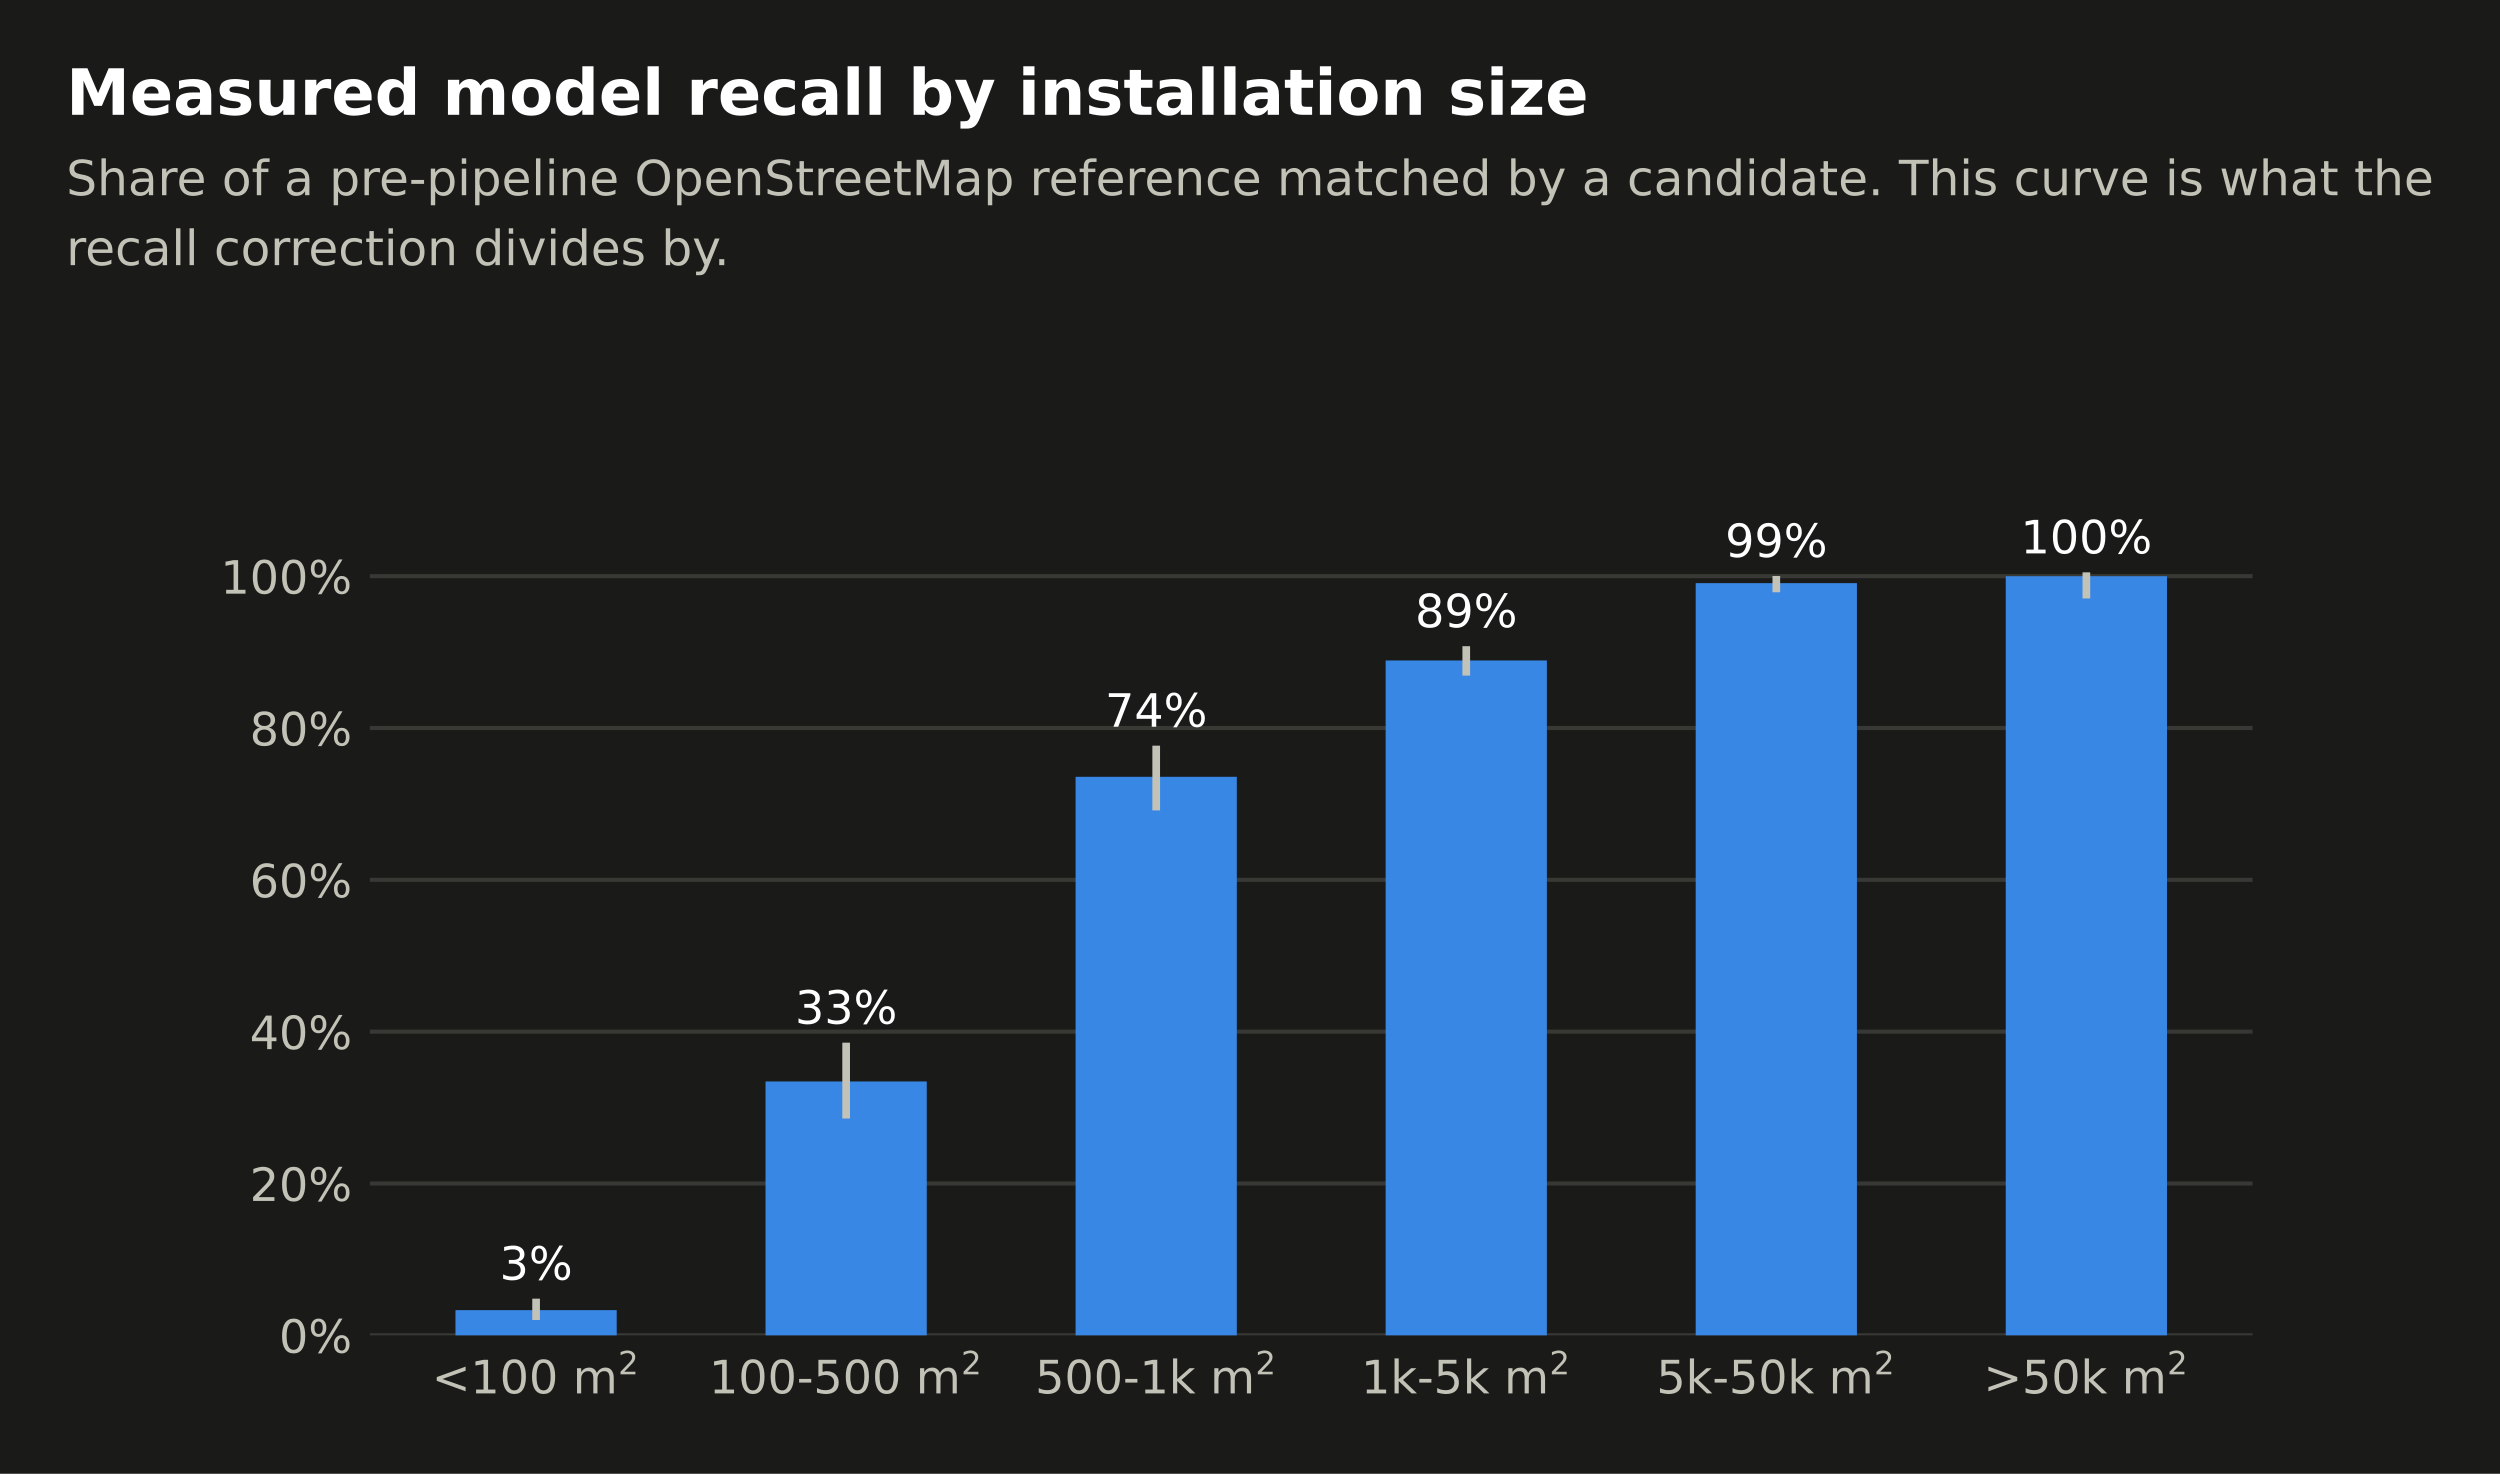
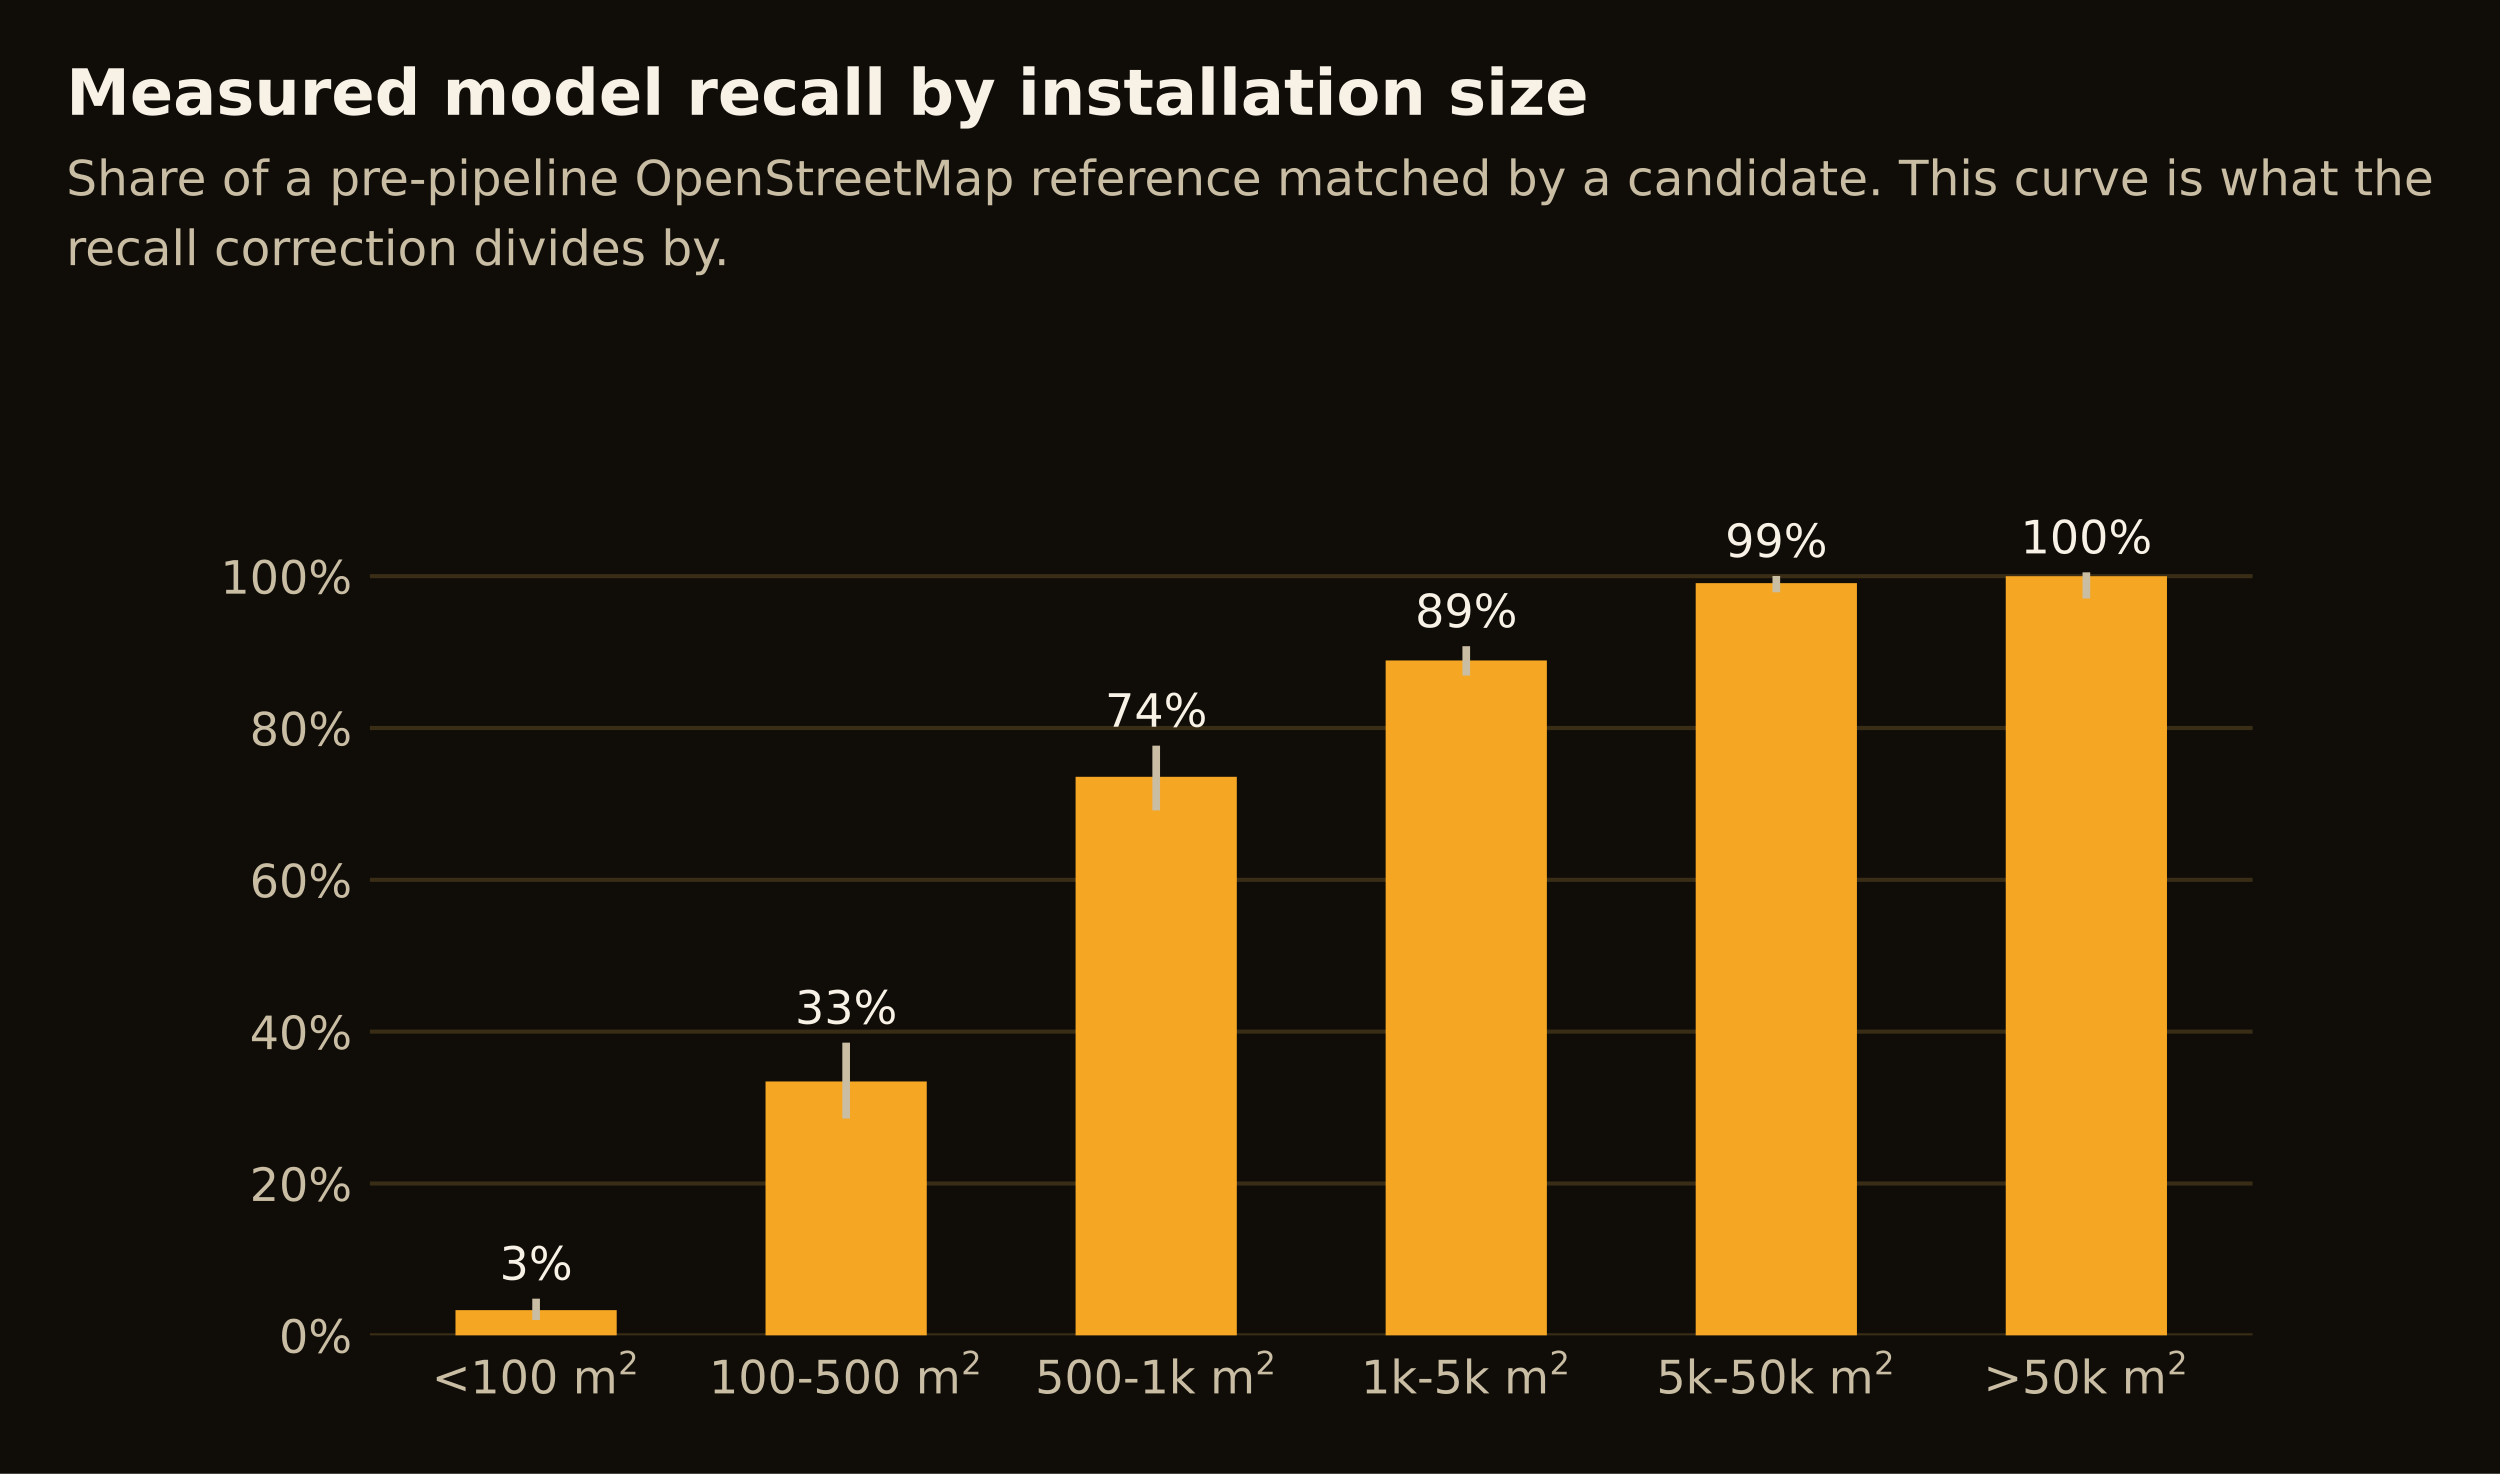
<svg xmlns="http://www.w3.org/2000/svg" width="489.045pt" height="288.292pt" viewBox="0 0 489.045 288.292" version="1.1">
  <defs>
    <style type="text/css">*{stroke-linejoin: round; stroke-linecap: butt}</style>
  </defs>
  <g id="figure_1">
    <g id="patch_1">
-       <path d="M 0 288.292  L 489.045 288.292  L 489.045 0  L 0 0  z " style="fill: #1a1a19" />
+       <path d="M 0 288.292  L 489.045 288.292  L 489.045 0  L 0 0  z " style="fill: #100d09" />
    </g>
    <g id="axes_1">
      <g id="patch_2">
-         <path d="M 72.36 261.21  L 440.64 261.21  L 440.64 94.89  L 72.36 94.89  z " style="fill: #1a1a19" />
+         <path d="M 72.36 261.21  L 440.64 261.21  L 440.64 94.89  L 72.36 94.89  z " style="fill: #100d09" />
      </g>
      <g id="matplotlib.axis_1">
        <g id="xtick_1">
          <g id="line2d_1" />
          <g id="text_1">
-             <g style="fill: #c3c2b7" transform="translate(84.48457 273.17)">
-               <text>
-                 <tspan x="0" y="-0.602" style="font-size: 9px; font-family: 'DejaVu Sans'; fill: #c3c2b7">&lt;</tspan>
-                 <tspan x="7.541" y="-0.602" style="font-size: 9px; font-family: 'DejaVu Sans'; fill: #c3c2b7">1</tspan>
-                 <tspan x="13.267" y="-0.602" style="font-size: 9px; font-family: 'DejaVu Sans'; fill: #c3c2b7">0</tspan>
-                 <tspan x="18.993" y="-0.602" style="font-size: 9px; font-family: 'DejaVu Sans'; fill: #c3c2b7">0</tspan>
-                 <tspan x="24.719" y="-0.602" style="font-size: 9px; font-family: 'DejaVu Sans'; fill: #c3c2b7"> </tspan>
-                 <tspan x="27.58" y="-0.602" style="font-size: 9px; font-family: 'DejaVu Sans'; fill: #c3c2b7">m</tspan>
-                 <tspan x="36.433" y="-4.319" style="font-size: 6.3px; font-family: 'DejaVu Sans'; fill: #c3c2b7">2</tspan>
+             <g style="fill: #c9bda4" transform="translate(84.48457 273.17)">
+               <text>
+                 <tspan x="0" y="-0.602" style="font-size: 9px; font-family: 'DejaVu Sans'; fill: #c9bda4">&lt;</tspan>
+                 <tspan x="7.541" y="-0.602" style="font-size: 9px; font-family: 'DejaVu Sans'; fill: #c9bda4">1</tspan>
+                 <tspan x="13.267" y="-0.602" style="font-size: 9px; font-family: 'DejaVu Sans'; fill: #c9bda4">0</tspan>
+                 <tspan x="18.993" y="-0.602" style="font-size: 9px; font-family: 'DejaVu Sans'; fill: #c9bda4">0</tspan>
+                 <tspan x="24.719" y="-0.602" style="font-size: 9px; font-family: 'DejaVu Sans'; fill: #c9bda4"> </tspan>
+                 <tspan x="27.58" y="-0.602" style="font-size: 9px; font-family: 'DejaVu Sans'; fill: #c9bda4">m</tspan>
+                 <tspan x="36.433" y="-4.319" style="font-size: 6.3px; font-family: 'DejaVu Sans'; fill: #c9bda4">2</tspan>
              </text>
            </g>
          </g>
        </g>
        <g id="xtick_2">
          <g id="line2d_2" />
          <g id="text_2">
-             <g style="fill: #c3c2b7" transform="translate(138.7017 273.17)">
-               <text>
-                 <tspan x="0" y="-0.602" style="font-size: 9px; font-family: 'DejaVu Sans'; fill: #c3c2b7">1</tspan>
-                 <tspan x="5.726" y="-0.602" style="font-size: 9px; font-family: 'DejaVu Sans'; fill: #c3c2b7">0</tspan>
-                 <tspan x="11.452" y="-0.602" style="font-size: 9px; font-family: 'DejaVu Sans'; fill: #c3c2b7">0</tspan>
-                 <tspan x="17.178" y="-0.602" style="font-size: 9px; font-family: 'DejaVu Sans'; fill: #c3c2b7">-</tspan>
-                 <tspan x="20.426" y="-0.602" style="font-size: 9px; font-family: 'DejaVu Sans'; fill: #c3c2b7">5</tspan>
-                 <tspan x="26.152" y="-0.602" style="font-size: 9px; font-family: 'DejaVu Sans'; fill: #c3c2b7">0</tspan>
-                 <tspan x="31.878" y="-0.602" style="font-size: 9px; font-family: 'DejaVu Sans'; fill: #c3c2b7">0</tspan>
-                 <tspan x="37.604" y="-0.602" style="font-size: 9px; font-family: 'DejaVu Sans'; fill: #c3c2b7"> </tspan>
-                 <tspan x="40.465" y="-0.602" style="font-size: 9px; font-family: 'DejaVu Sans'; fill: #c3c2b7">m</tspan>
-                 <tspan x="49.318" y="-4.319" style="font-size: 6.3px; font-family: 'DejaVu Sans'; fill: #c3c2b7">2</tspan>
+             <g style="fill: #c9bda4" transform="translate(138.7017 273.17)">
+               <text>
+                 <tspan x="0" y="-0.602" style="font-size: 9px; font-family: 'DejaVu Sans'; fill: #c9bda4">1</tspan>
+                 <tspan x="5.726" y="-0.602" style="font-size: 9px; font-family: 'DejaVu Sans'; fill: #c9bda4">0</tspan>
+                 <tspan x="11.452" y="-0.602" style="font-size: 9px; font-family: 'DejaVu Sans'; fill: #c9bda4">0</tspan>
+                 <tspan x="17.178" y="-0.602" style="font-size: 9px; font-family: 'DejaVu Sans'; fill: #c9bda4">-</tspan>
+                 <tspan x="20.426" y="-0.602" style="font-size: 9px; font-family: 'DejaVu Sans'; fill: #c9bda4">5</tspan>
+                 <tspan x="26.152" y="-0.602" style="font-size: 9px; font-family: 'DejaVu Sans'; fill: #c9bda4">0</tspan>
+                 <tspan x="31.878" y="-0.602" style="font-size: 9px; font-family: 'DejaVu Sans'; fill: #c9bda4">0</tspan>
+                 <tspan x="37.604" y="-0.602" style="font-size: 9px; font-family: 'DejaVu Sans'; fill: #c9bda4"> </tspan>
+                 <tspan x="40.465" y="-0.602" style="font-size: 9px; font-family: 'DejaVu Sans'; fill: #c9bda4">m</tspan>
+                 <tspan x="49.318" y="-4.319" style="font-size: 6.3px; font-family: 'DejaVu Sans'; fill: #c9bda4">2</tspan>
              </text>
            </g>
          </g>
        </g>
        <g id="xtick_3">
          <g id="line2d_3" />
          <g id="text_3">
-             <g style="fill: #c3c2b7" transform="translate(202.5039 273.17)">
-               <text>
-                 <tspan x="0" y="-0.602" style="font-size: 9px; font-family: 'DejaVu Sans'; fill: #c3c2b7">5</tspan>
-                 <tspan x="5.726" y="-0.602" style="font-size: 9px; font-family: 'DejaVu Sans'; fill: #c3c2b7">0</tspan>
-                 <tspan x="11.452" y="-0.602" style="font-size: 9px; font-family: 'DejaVu Sans'; fill: #c3c2b7">0</tspan>
-                 <tspan x="17.178" y="-0.602" style="font-size: 9px; font-family: 'DejaVu Sans'; fill: #c3c2b7">-</tspan>
-                 <tspan x="20.426" y="-0.602" style="font-size: 9px; font-family: 'DejaVu Sans'; fill: #c3c2b7">1</tspan>
-                 <tspan x="26.152" y="-0.602" style="font-size: 9px; font-family: 'DejaVu Sans'; fill: #c3c2b7">k</tspan>
-                 <tspan x="31.364" y="-0.602" style="font-size: 9px; font-family: 'DejaVu Sans'; fill: #c3c2b7"> </tspan>
-                 <tspan x="34.225" y="-0.602" style="font-size: 9px; font-family: 'DejaVu Sans'; fill: #c3c2b7">m</tspan>
-                 <tspan x="43.078" y="-4.319" style="font-size: 6.3px; font-family: 'DejaVu Sans'; fill: #c3c2b7">2</tspan>
+             <g style="fill: #c9bda4" transform="translate(202.5039 273.17)">
+               <text>
+                 <tspan x="0" y="-0.602" style="font-size: 9px; font-family: 'DejaVu Sans'; fill: #c9bda4">5</tspan>
+                 <tspan x="5.726" y="-0.602" style="font-size: 9px; font-family: 'DejaVu Sans'; fill: #c9bda4">0</tspan>
+                 <tspan x="11.452" y="-0.602" style="font-size: 9px; font-family: 'DejaVu Sans'; fill: #c9bda4">0</tspan>
+                 <tspan x="17.178" y="-0.602" style="font-size: 9px; font-family: 'DejaVu Sans'; fill: #c9bda4">-</tspan>
+                 <tspan x="20.426" y="-0.602" style="font-size: 9px; font-family: 'DejaVu Sans'; fill: #c9bda4">1</tspan>
+                 <tspan x="26.152" y="-0.602" style="font-size: 9px; font-family: 'DejaVu Sans'; fill: #c9bda4">k</tspan>
+                 <tspan x="31.364" y="-0.602" style="font-size: 9px; font-family: 'DejaVu Sans'; fill: #c9bda4"> </tspan>
+                 <tspan x="34.225" y="-0.602" style="font-size: 9px; font-family: 'DejaVu Sans'; fill: #c9bda4">m</tspan>
+                 <tspan x="43.078" y="-4.319" style="font-size: 6.3px; font-family: 'DejaVu Sans'; fill: #c9bda4">2</tspan>
              </text>
            </g>
          </g>
        </g>
        <g id="xtick_4">
          <g id="line2d_4" />
          <g id="text_4">
-             <g style="fill: #c3c2b7" transform="translate(266.2611 273.17)">
-               <text>
-                 <tspan x="0" y="-0.602" style="font-size: 9px; font-family: 'DejaVu Sans'; fill: #c3c2b7">1</tspan>
-                 <tspan x="5.726" y="-0.602" style="font-size: 9px; font-family: 'DejaVu Sans'; fill: #c3c2b7">k</tspan>
-                 <tspan x="10.938" y="-0.602" style="font-size: 9px; font-family: 'DejaVu Sans'; fill: #c3c2b7">-</tspan>
-                 <tspan x="14.186" y="-0.602" style="font-size: 9px; font-family: 'DejaVu Sans'; fill: #c3c2b7">5</tspan>
-                 <tspan x="19.912" y="-0.602" style="font-size: 9px; font-family: 'DejaVu Sans'; fill: #c3c2b7">k</tspan>
-                 <tspan x="25.124" y="-0.602" style="font-size: 9px; font-family: 'DejaVu Sans'; fill: #c3c2b7"> </tspan>
-                 <tspan x="27.984" y="-0.602" style="font-size: 9px; font-family: 'DejaVu Sans'; fill: #c3c2b7">m</tspan>
-                 <tspan x="36.838" y="-4.319" style="font-size: 6.3px; font-family: 'DejaVu Sans'; fill: #c3c2b7">2</tspan>
+             <g style="fill: #c9bda4" transform="translate(266.2611 273.17)">
+               <text>
+                 <tspan x="0" y="-0.602" style="font-size: 9px; font-family: 'DejaVu Sans'; fill: #c9bda4">1</tspan>
+                 <tspan x="5.726" y="-0.602" style="font-size: 9px; font-family: 'DejaVu Sans'; fill: #c9bda4">k</tspan>
+                 <tspan x="10.938" y="-0.602" style="font-size: 9px; font-family: 'DejaVu Sans'; fill: #c9bda4">-</tspan>
+                 <tspan x="14.186" y="-0.602" style="font-size: 9px; font-family: 'DejaVu Sans'; fill: #c9bda4">5</tspan>
+                 <tspan x="19.912" y="-0.602" style="font-size: 9px; font-family: 'DejaVu Sans'; fill: #c9bda4">k</tspan>
+                 <tspan x="25.124" y="-0.602" style="font-size: 9px; font-family: 'DejaVu Sans'; fill: #c9bda4"> </tspan>
+                 <tspan x="27.984" y="-0.602" style="font-size: 9px; font-family: 'DejaVu Sans'; fill: #c9bda4">m</tspan>
+                 <tspan x="36.838" y="-4.319" style="font-size: 6.3px; font-family: 'DejaVu Sans'; fill: #c9bda4">2</tspan>
              </text>
            </g>
          </g>
        </g>
        <g id="xtick_5">
          <g id="line2d_5" />
          <g id="text_5">
-             <g style="fill: #c3c2b7" transform="translate(324.0333 273.17)">
-               <text>
-                 <tspan x="0" y="-0.602" style="font-size: 9px; font-family: 'DejaVu Sans'; fill: #c3c2b7">5</tspan>
-                 <tspan x="5.726" y="-0.602" style="font-size: 9px; font-family: 'DejaVu Sans'; fill: #c3c2b7">k</tspan>
-                 <tspan x="10.938" y="-0.602" style="font-size: 9px; font-family: 'DejaVu Sans'; fill: #c3c2b7">-</tspan>
-                 <tspan x="14.186" y="-0.602" style="font-size: 9px; font-family: 'DejaVu Sans'; fill: #c3c2b7">5</tspan>
-                 <tspan x="19.912" y="-0.602" style="font-size: 9px; font-family: 'DejaVu Sans'; fill: #c3c2b7">0</tspan>
-                 <tspan x="25.638" y="-0.602" style="font-size: 9px; font-family: 'DejaVu Sans'; fill: #c3c2b7">k</tspan>
-                 <tspan x="30.85" y="-0.602" style="font-size: 9px; font-family: 'DejaVu Sans'; fill: #c3c2b7"> </tspan>
-                 <tspan x="33.71" y="-0.602" style="font-size: 9px; font-family: 'DejaVu Sans'; fill: #c3c2b7">m</tspan>
-                 <tspan x="42.564" y="-4.319" style="font-size: 6.3px; font-family: 'DejaVu Sans'; fill: #c3c2b7">2</tspan>
+             <g style="fill: #c9bda4" transform="translate(324.0333 273.17)">
+               <text>
+                 <tspan x="0" y="-0.602" style="font-size: 9px; font-family: 'DejaVu Sans'; fill: #c9bda4">5</tspan>
+                 <tspan x="5.726" y="-0.602" style="font-size: 9px; font-family: 'DejaVu Sans'; fill: #c9bda4">k</tspan>
+                 <tspan x="10.938" y="-0.602" style="font-size: 9px; font-family: 'DejaVu Sans'; fill: #c9bda4">-</tspan>
+                 <tspan x="14.186" y="-0.602" style="font-size: 9px; font-family: 'DejaVu Sans'; fill: #c9bda4">5</tspan>
+                 <tspan x="19.912" y="-0.602" style="font-size: 9px; font-family: 'DejaVu Sans'; fill: #c9bda4">0</tspan>
+                 <tspan x="25.638" y="-0.602" style="font-size: 9px; font-family: 'DejaVu Sans'; fill: #c9bda4">k</tspan>
+                 <tspan x="30.85" y="-0.602" style="font-size: 9px; font-family: 'DejaVu Sans'; fill: #c9bda4"> </tspan>
+                 <tspan x="33.71" y="-0.602" style="font-size: 9px; font-family: 'DejaVu Sans'; fill: #c9bda4">m</tspan>
+                 <tspan x="42.564" y="-4.319" style="font-size: 6.3px; font-family: 'DejaVu Sans'; fill: #c9bda4">2</tspan>
              </text>
            </g>
          </g>
        </g>
        <g id="xtick_6">
          <g id="line2d_6" />
          <g id="text_6">
-             <g style="fill: #c3c2b7" transform="translate(388.0154 273.17)">
-               <text>
-                 <tspan x="0" y="-0.602" style="font-size: 9px; font-family: 'DejaVu Sans'; fill: #c3c2b7">&gt;</tspan>
-                 <tspan x="7.541" y="-0.602" style="font-size: 9px; font-family: 'DejaVu Sans'; fill: #c3c2b7">5</tspan>
-                 <tspan x="13.267" y="-0.602" style="font-size: 9px; font-family: 'DejaVu Sans'; fill: #c3c2b7">0</tspan>
-                 <tspan x="18.993" y="-0.602" style="font-size: 9px; font-family: 'DejaVu Sans'; fill: #c3c2b7">k</tspan>
-                 <tspan x="24.205" y="-0.602" style="font-size: 9px; font-family: 'DejaVu Sans'; fill: #c3c2b7"> </tspan>
-                 <tspan x="27.066" y="-0.602" style="font-size: 9px; font-family: 'DejaVu Sans'; fill: #c3c2b7">m</tspan>
-                 <tspan x="35.919" y="-4.319" style="font-size: 6.3px; font-family: 'DejaVu Sans'; fill: #c3c2b7">2</tspan>
+             <g style="fill: #c9bda4" transform="translate(388.0154 273.17)">
+               <text>
+                 <tspan x="0" y="-0.602" style="font-size: 9px; font-family: 'DejaVu Sans'; fill: #c9bda4">&gt;</tspan>
+                 <tspan x="7.541" y="-0.602" style="font-size: 9px; font-family: 'DejaVu Sans'; fill: #c9bda4">5</tspan>
+                 <tspan x="13.267" y="-0.602" style="font-size: 9px; font-family: 'DejaVu Sans'; fill: #c9bda4">0</tspan>
+                 <tspan x="18.993" y="-0.602" style="font-size: 9px; font-family: 'DejaVu Sans'; fill: #c9bda4">k</tspan>
+                 <tspan x="24.205" y="-0.602" style="font-size: 9px; font-family: 'DejaVu Sans'; fill: #c9bda4"> </tspan>
+                 <tspan x="27.066" y="-0.602" style="font-size: 9px; font-family: 'DejaVu Sans'; fill: #c9bda4">m</tspan>
+                 <tspan x="35.919" y="-4.319" style="font-size: 6.3px; font-family: 'DejaVu Sans'; fill: #c9bda4">2</tspan>
              </text>
            </g>
          </g>
        </g>
      </g>
      <g id="matplotlib.axis_2">
        <g id="ytick_1">
          <g id="line2d_7">
-             <path d="M 72.36 261.21  L 440.64 261.21  " clip-path="url(#p26d4ee97f7)" style="fill: none; stroke: #383835; stroke-width: 0.8; stroke-linecap: square" />
+             <path d="M 72.36 261.21  L 440.64 261.21  " clip-path="url(#p0cfe22d8f7)" style="fill: none; stroke: #3a2d16; stroke-width: 0.8; stroke-linecap: square" />
          </g>
          <g id="line2d_8" />
          <g id="text_7">
-             <text style="font-size: 9px; font-family: 'DejaVu Sans'; text-anchor: end; fill: #c3c2b7" x="68.86" y="264.629" transform="rotate(-0 68.86 264.629)">0%</text>
+             <text style="font-size: 9px; font-family: 'DejaVu Sans'; text-anchor: end; fill: #c9bda4" x="68.86" y="264.629" transform="rotate(-0 68.86 264.629)">0%</text>
          </g>
        </g>
        <g id="ytick_2">
          <g id="line2d_9">
-             <path d="M 72.36 231.51  L 440.64 231.51  " clip-path="url(#p26d4ee97f7)" style="fill: none; stroke: #383835; stroke-width: 0.8; stroke-linecap: square" />
+             <path d="M 72.36 231.51  L 440.64 231.51  " clip-path="url(#p0cfe22d8f7)" style="fill: none; stroke: #3a2d16; stroke-width: 0.8; stroke-linecap: square" />
          </g>
          <g id="line2d_10" />
          <g id="text_8">
-             <text style="font-size: 9px; font-family: 'DejaVu Sans'; text-anchor: end; fill: #c3c2b7" x="68.86" y="234.929" transform="rotate(-0 68.86 234.929)">20%</text>
+             <text style="font-size: 9px; font-family: 'DejaVu Sans'; text-anchor: end; fill: #c9bda4" x="68.86" y="234.929" transform="rotate(-0 68.86 234.929)">20%</text>
          </g>
        </g>
        <g id="ytick_3">
          <g id="line2d_11">
-             <path d="M 72.36 201.81  L 440.64 201.81  " clip-path="url(#p26d4ee97f7)" style="fill: none; stroke: #383835; stroke-width: 0.8; stroke-linecap: square" />
+             <path d="M 72.36 201.81  L 440.64 201.81  " clip-path="url(#p0cfe22d8f7)" style="fill: none; stroke: #3a2d16; stroke-width: 0.8; stroke-linecap: square" />
          </g>
          <g id="line2d_12" />
          <g id="text_9">
-             <text style="font-size: 9px; font-family: 'DejaVu Sans'; text-anchor: end; fill: #c3c2b7" x="68.86" y="205.229" transform="rotate(-0 68.86 205.229)">40%</text>
+             <text style="font-size: 9px; font-family: 'DejaVu Sans'; text-anchor: end; fill: #c9bda4" x="68.86" y="205.229" transform="rotate(-0 68.86 205.229)">40%</text>
          </g>
        </g>
        <g id="ytick_4">
          <g id="line2d_13">
-             <path d="M 72.36 172.11  L 440.64 172.11  " clip-path="url(#p26d4ee97f7)" style="fill: none; stroke: #383835; stroke-width: 0.8; stroke-linecap: square" />
+             <path d="M 72.36 172.11  L 440.64 172.11  " clip-path="url(#p0cfe22d8f7)" style="fill: none; stroke: #3a2d16; stroke-width: 0.8; stroke-linecap: square" />
          </g>
          <g id="line2d_14" />
          <g id="text_10">
-             <text style="font-size: 9px; font-family: 'DejaVu Sans'; text-anchor: end; fill: #c3c2b7" x="68.86" y="175.529" transform="rotate(-0 68.86 175.529)">60%</text>
+             <text style="font-size: 9px; font-family: 'DejaVu Sans'; text-anchor: end; fill: #c9bda4" x="68.86" y="175.529" transform="rotate(-0 68.86 175.529)">60%</text>
          </g>
        </g>
        <g id="ytick_5">
          <g id="line2d_15">
-             <path d="M 72.36 142.41  L 440.64 142.41  " clip-path="url(#p26d4ee97f7)" style="fill: none; stroke: #383835; stroke-width: 0.8; stroke-linecap: square" />
+             <path d="M 72.36 142.41  L 440.64 142.41  " clip-path="url(#p0cfe22d8f7)" style="fill: none; stroke: #3a2d16; stroke-width: 0.8; stroke-linecap: square" />
          </g>
          <g id="line2d_16" />
          <g id="text_11">
-             <text style="font-size: 9px; font-family: 'DejaVu Sans'; text-anchor: end; fill: #c3c2b7" x="68.86" y="145.829" transform="rotate(-0 68.86 145.829)">80%</text>
+             <text style="font-size: 9px; font-family: 'DejaVu Sans'; text-anchor: end; fill: #c9bda4" x="68.86" y="145.829" transform="rotate(-0 68.86 145.829)">80%</text>
          </g>
        </g>
        <g id="ytick_6">
          <g id="line2d_17">
-             <path d="M 72.36 112.71  L 440.64 112.71  " clip-path="url(#p26d4ee97f7)" style="fill: none; stroke: #383835; stroke-width: 0.8; stroke-linecap: square" />
+             <path d="M 72.36 112.71  L 440.64 112.71  " clip-path="url(#p0cfe22d8f7)" style="fill: none; stroke: #3a2d16; stroke-width: 0.8; stroke-linecap: square" />
          </g>
          <g id="line2d_18" />
          <g id="text_12">
-             <text style="font-size: 9px; font-family: 'DejaVu Sans'; text-anchor: end; fill: #c3c2b7" x="68.86" y="116.129" transform="rotate(-0 68.86 116.129)">100%</text>
+             <text style="font-size: 9px; font-family: 'DejaVu Sans'; text-anchor: end; fill: #c9bda4" x="68.86" y="116.129" transform="rotate(-0 68.86 116.129)">100%</text>
          </g>
        </g>
      </g>
      <g id="patch_3">
-         <path d="M 89.1 261.21  L 120.639 261.21  L 120.639 256.28  L 89.1 256.28  z " clip-path="url(#p26d4ee97f7)" style="fill: #3987e5" />
+         <path d="M 89.1 261.21  L 120.639 261.21  L 120.639 256.28  L 89.1 256.28  z " clip-path="url(#p0cfe22d8f7)" style="fill: #f5a623" />
      </g>
      <g id="patch_4">
-         <path d="M 149.752 261.21  L 181.291 261.21  L 181.291 211.552  L 149.752 211.552  z " clip-path="url(#p26d4ee97f7)" style="fill: #3987e5" />
+         <path d="M 149.752 261.21  L 181.291 261.21  L 181.291 211.552  L 149.752 211.552  z " clip-path="url(#p0cfe22d8f7)" style="fill: #f5a623" />
      </g>
      <g id="patch_5">
-         <path d="M 210.404 261.21  L 241.943 261.21  L 241.943 151.959  L 210.404 151.959  z " clip-path="url(#p26d4ee97f7)" style="fill: #3987e5" />
+         <path d="M 210.404 261.21  L 241.943 261.21  L 241.943 151.959  L 210.404 151.959  z " clip-path="url(#p0cfe22d8f7)" style="fill: #f5a623" />
      </g>
      <g id="patch_6">
-         <path d="M 271.057 261.21  L 302.596 261.21  L 302.596 129.194  L 271.057 129.194  z " clip-path="url(#p26d4ee97f7)" style="fill: #3987e5" />
+         <path d="M 271.057 261.21  L 302.596 261.21  L 302.596 129.194  L 271.057 129.194  z " clip-path="url(#p0cfe22d8f7)" style="fill: #f5a623" />
      </g>
      <g id="patch_7">
-         <path d="M 331.709 261.21  L 363.248 261.21  L 363.248 114.076  L 331.709 114.076  z " clip-path="url(#p26d4ee97f7)" style="fill: #3987e5" />
+         <path d="M 331.709 261.21  L 363.248 261.21  L 363.248 114.076  L 331.709 114.076  z " clip-path="url(#p0cfe22d8f7)" style="fill: #f5a623" />
      </g>
      <g id="patch_8">
-         <path d="M 392.361 261.21  L 423.9 261.21  L 423.9 112.71  L 392.361 112.71  z " clip-path="url(#p26d4ee97f7)" style="fill: #3987e5" />
+         <path d="M 392.361 261.21  L 423.9 261.21  L 423.9 112.71  L 392.361 112.71  z " clip-path="url(#p0cfe22d8f7)" style="fill: #f5a623" />
      </g>
      <g id="text_13">
-         <text style="font-size: 9px; font-family: 'DejaVu Sans'; text-anchor: middle; fill: #ffffff" x="104.87" y="250.34" transform="rotate(-0 104.8696 250.3398)">3%</text>
+         <text style="font-size: 9px; font-family: 'DejaVu Sans'; text-anchor: middle; fill: #f7f1e6" x="104.87" y="250.34" transform="rotate(-0 104.8696 250.3398)">3%</text>
      </g>
      <g id="text_14">
-         <text style="font-size: 9px; font-family: 'DejaVu Sans'; text-anchor: middle; fill: #ffffff" x="165.522" y="200.266" transform="rotate(-0 165.5217 200.2656)">33%</text>
+         <text style="font-size: 9px; font-family: 'DejaVu Sans'; text-anchor: middle; fill: #f7f1e6" x="165.522" y="200.266" transform="rotate(-0 165.5217 200.2656)">33%</text>
      </g>
      <g id="text_15">
-         <text style="font-size: 9px; font-family: 'DejaVu Sans'; text-anchor: middle; fill: #ffffff" x="226.174" y="142.158" transform="rotate(-0 226.1739 142.1576)">74%</text>
+         <text style="font-size: 9px; font-family: 'DejaVu Sans'; text-anchor: middle; fill: #f7f1e6" x="226.174" y="142.158" transform="rotate(-0 226.1739 142.1576)">74%</text>
      </g>
      <g id="text_16">
-         <text style="font-size: 9px; font-family: 'DejaVu Sans'; text-anchor: middle; fill: #ffffff" x="286.826" y="122.704" transform="rotate(-0 286.8261 122.7041)">89%</text>
+         <text style="font-size: 9px; font-family: 'DejaVu Sans'; text-anchor: middle; fill: #f7f1e6" x="286.826" y="122.704" transform="rotate(-0 286.8261 122.7041)">89%</text>
      </g>
      <g id="text_17">
-         <text style="font-size: 9px; font-family: 'DejaVu Sans'; text-anchor: middle; fill: #ffffff" x="347.478" y="108.968" transform="rotate(-0 347.4783 108.9678)">99%</text>
+         <text style="font-size: 9px; font-family: 'DejaVu Sans'; text-anchor: middle; fill: #f7f1e6" x="347.478" y="108.968" transform="rotate(-0 347.4783 108.9678)">99%</text>
      </g>
      <g id="text_18">
-         <text style="font-size: 9px; font-family: 'DejaVu Sans'; text-anchor: middle; fill: #ffffff" x="408.13" y="108.255" transform="rotate(-0 408.1304 108.255)">100%</text>
+         <text style="font-size: 9px; font-family: 'DejaVu Sans'; text-anchor: middle; fill: #f7f1e6" x="408.13" y="108.255" transform="rotate(-0 408.1304 108.255)">100%</text>
      </g>
      <g id="line2d_19">
-         <path d="M 104.87 257.468  L 104.87 254.795  " clip-path="url(#p26d4ee97f7)" style="fill: none; stroke: #c3c2b7; stroke-width: 1.5; stroke-linecap: square" />
+         <path d="M 104.87 257.468  L 104.87 254.795  " clip-path="url(#p0cfe22d8f7)" style="fill: none; stroke: #c9bda4; stroke-width: 1.5; stroke-linecap: square" />
      </g>
      <g id="line2d_20">
-         <path d="M 165.522 218.056  L 165.522 204.721  " clip-path="url(#p26d4ee97f7)" style="fill: none; stroke: #c3c2b7; stroke-width: 1.5; stroke-linecap: square" />
+         <path d="M 165.522 218.056  L 165.522 204.721  " clip-path="url(#p0cfe22d8f7)" style="fill: none; stroke: #c9bda4; stroke-width: 1.5; stroke-linecap: square" />
      </g>
      <g id="line2d_21">
-         <path d="M 226.174 157.78  L 226.174 146.613  " clip-path="url(#p26d4ee97f7)" style="fill: none; stroke: #c3c2b7; stroke-width: 1.5; stroke-linecap: square" />
+         <path d="M 226.174 157.78  L 226.174 146.613  " clip-path="url(#p0cfe22d8f7)" style="fill: none; stroke: #c9bda4; stroke-width: 1.5; stroke-linecap: square" />
      </g>
      <g id="line2d_22">
-         <path d="M 286.826 131.406  L 286.826 127.159  " clip-path="url(#p26d4ee97f7)" style="fill: none; stroke: #c3c2b7; stroke-width: 1.5; stroke-linecap: square" />
+         <path d="M 286.826 131.406  L 286.826 127.159  " clip-path="url(#p0cfe22d8f7)" style="fill: none; stroke: #c9bda4; stroke-width: 1.5; stroke-linecap: square" />
      </g>
      <g id="line2d_23">
-         <path d="M 347.478 115.101  L 347.478 113.423  " clip-path="url(#p26d4ee97f7)" style="fill: none; stroke: #c3c2b7; stroke-width: 1.5; stroke-linecap: square" />
+         <path d="M 347.478 115.101  L 347.478 113.423  " clip-path="url(#p0cfe22d8f7)" style="fill: none; stroke: #c9bda4; stroke-width: 1.5; stroke-linecap: square" />
      </g>
      <g id="line2d_24">
-         <path d="M 408.13 116.319  L 408.13 112.71  " clip-path="url(#p26d4ee97f7)" style="fill: none; stroke: #c3c2b7; stroke-width: 1.5; stroke-linecap: square" />
+         <path d="M 408.13 116.319  L 408.13 112.71  " clip-path="url(#p0cfe22d8f7)" style="fill: none; stroke: #c9bda4; stroke-width: 1.5; stroke-linecap: square" />
      </g>
    </g>
    <g id="text_19">
-       <text style="font-weight: 700; font-size: 12.5px; font-family: 'DejaVu Sans'; text-anchor: start; fill: #ffffff" x="12.96" y="22.458" transform="rotate(-0 12.96 22.45805)">Measured model recall by installation size</text>
+       <text style="font-weight: 700; font-size: 12.5px; font-family: 'DejaVu Sans'; text-anchor: start; fill: #f7f1e6" x="12.96" y="22.458" transform="rotate(-0 12.96 22.45805)">Measured model recall by installation size</text>
    </g>
    <g id="text_20">
-       <text style="font-size: 9.5px; font-family: 'DejaVu Sans'; text-anchor: start; fill: #c3c2b7" x="12.96" y="38.19" transform="rotate(-0 12.96 38.19005)">Share of a pre-pipeline OpenStreetMap reference matched by a candidate. This curve is what the</text>
+       <text style="font-size: 9.5px; font-family: 'DejaVu Sans'; text-anchor: start; fill: #c9bda4" x="12.96" y="38.19" transform="rotate(-0 12.96 38.19005)">Share of a pre-pipeline OpenStreetMap reference matched by a candidate. This curve is what the</text>
    </g>
    <g id="text_21">
-       <text style="font-size: 9.5px; font-family: 'DejaVu Sans'; text-anchor: start; fill: #c3c2b7" x="12.96" y="51.87" transform="rotate(-0 12.96 51.87005)">recall correction divides by.</text>
+       <text style="font-size: 9.5px; font-family: 'DejaVu Sans'; text-anchor: start; fill: #c9bda4" x="12.96" y="51.87" transform="rotate(-0 12.96 51.87005)">recall correction divides by.</text>
    </g>
  </g>
  <defs>
-     <clipPath id="p26d4ee97f7">
+     <clipPath id="p0cfe22d8f7">
      <rect x="72.36" y="94.89" width="368.28" height="166.32" />
    </clipPath>
  </defs>
</svg>
